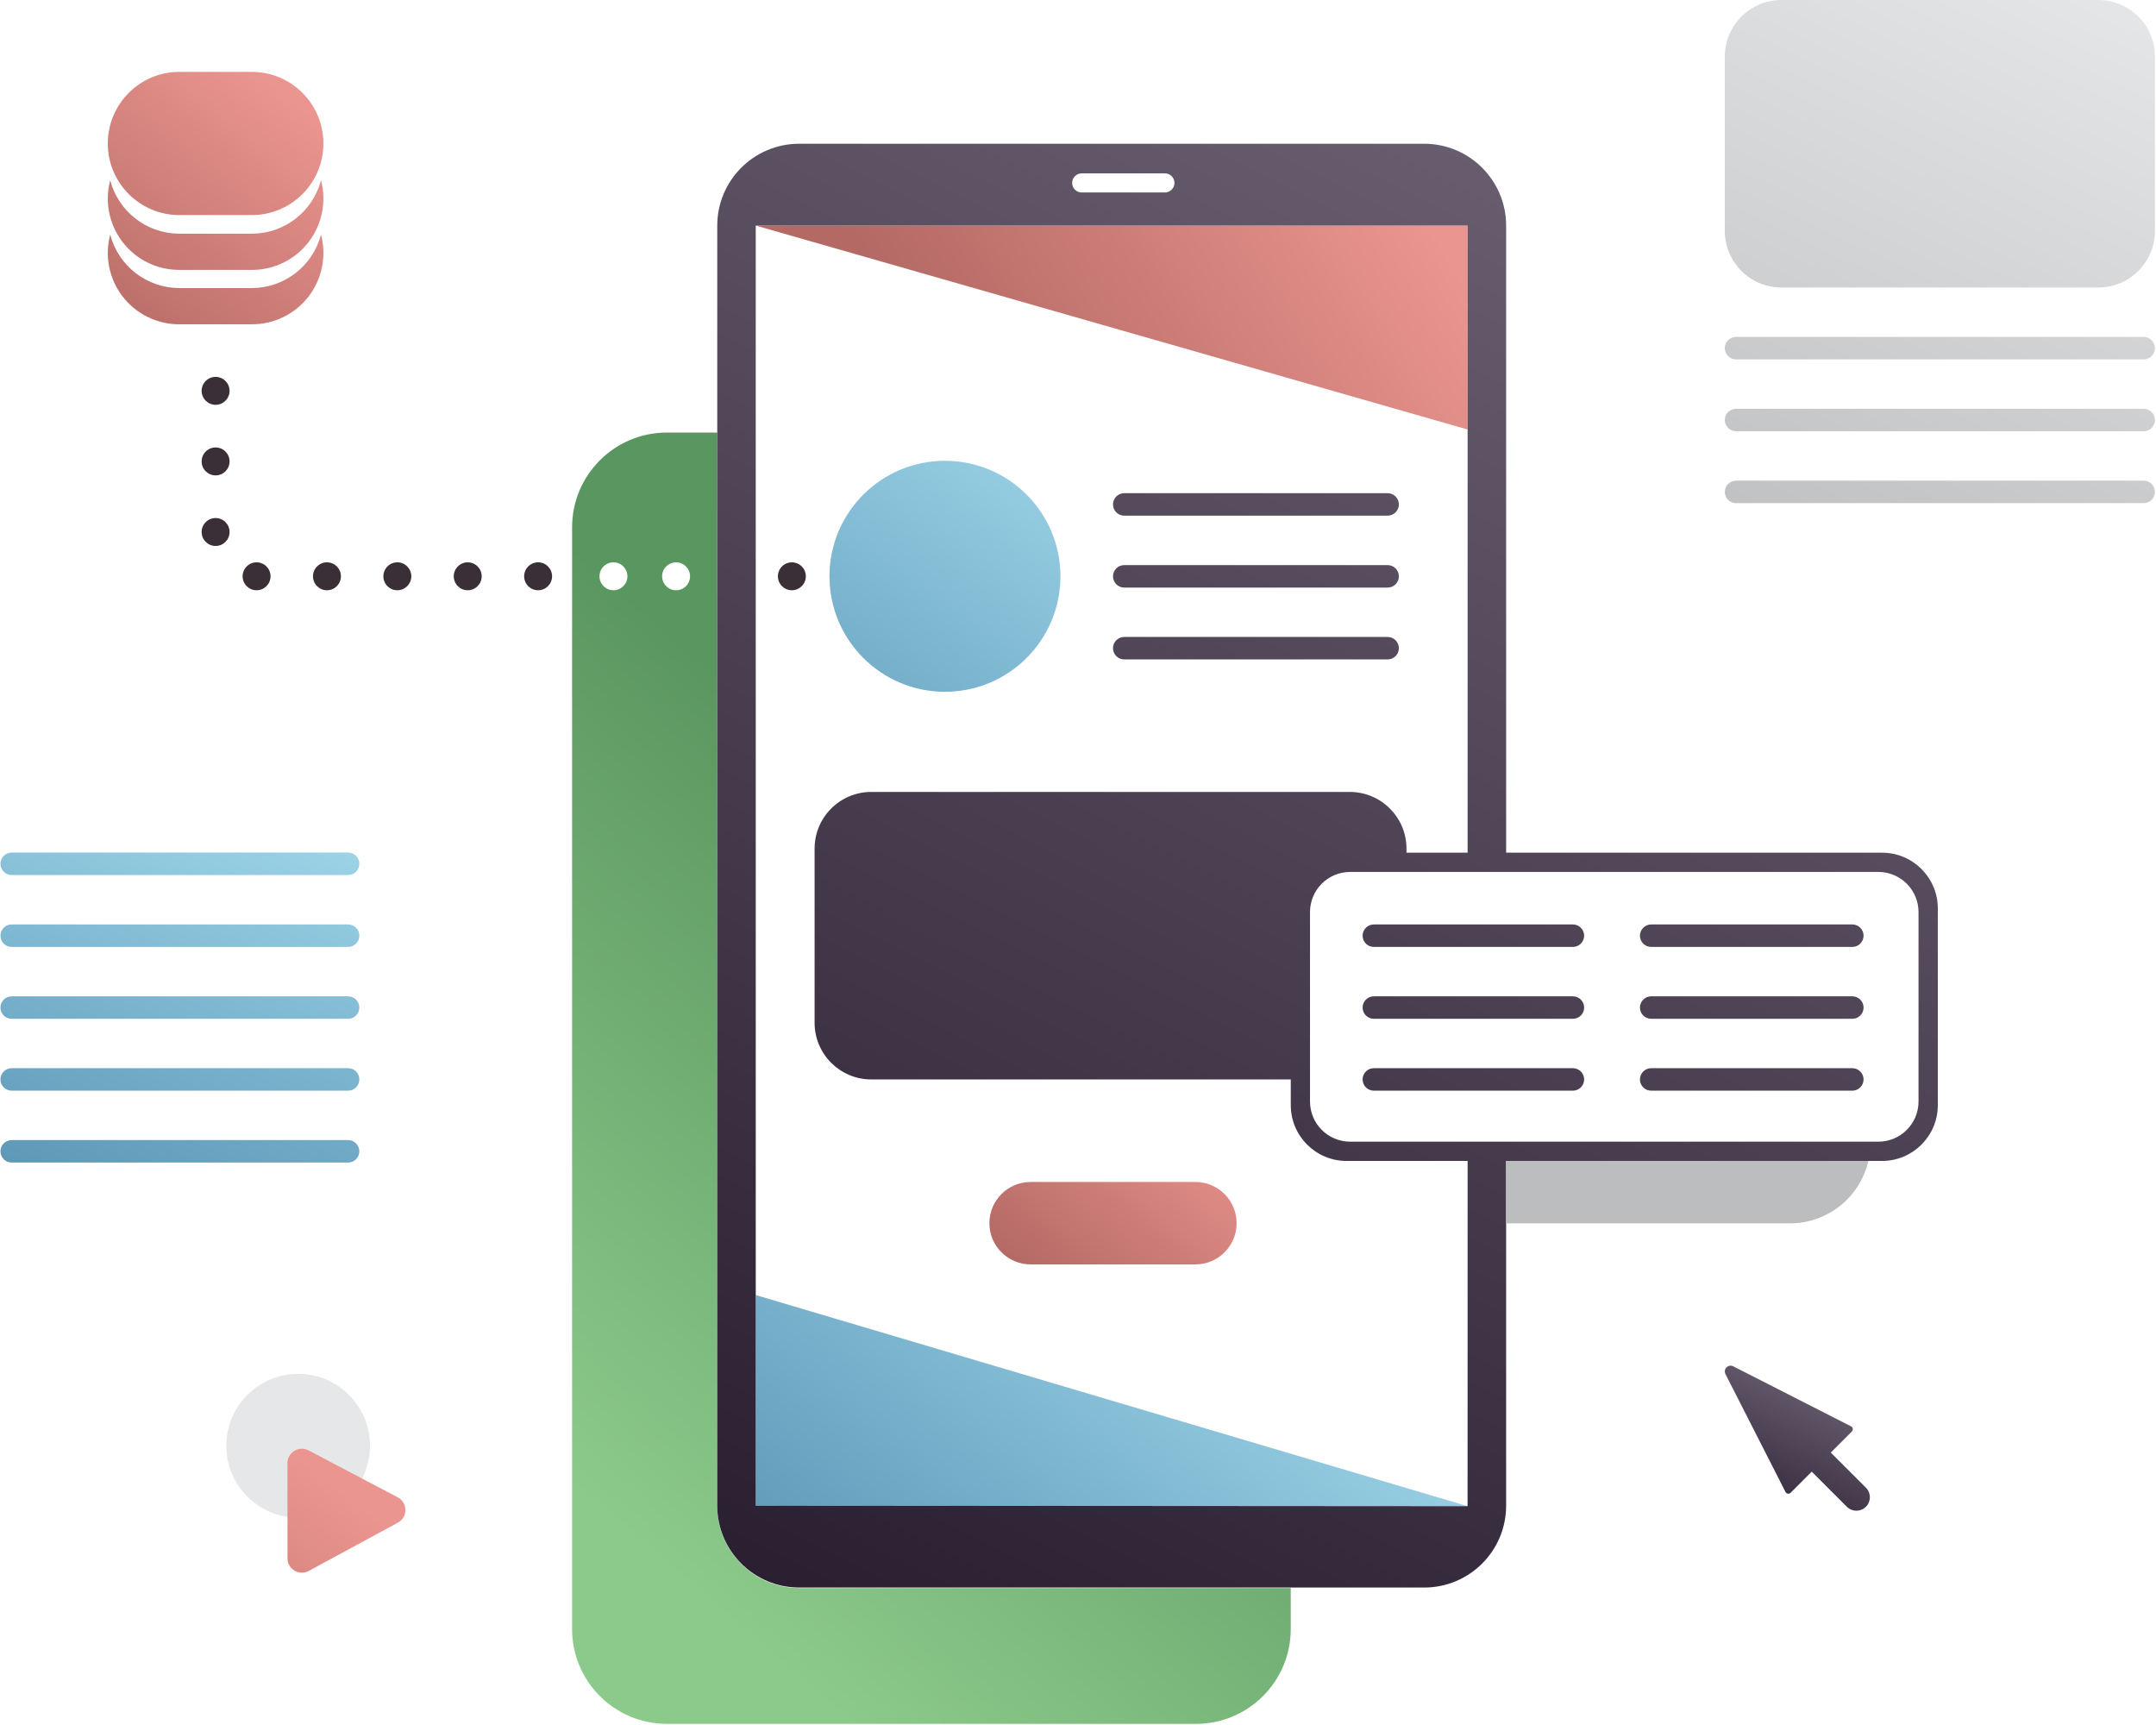
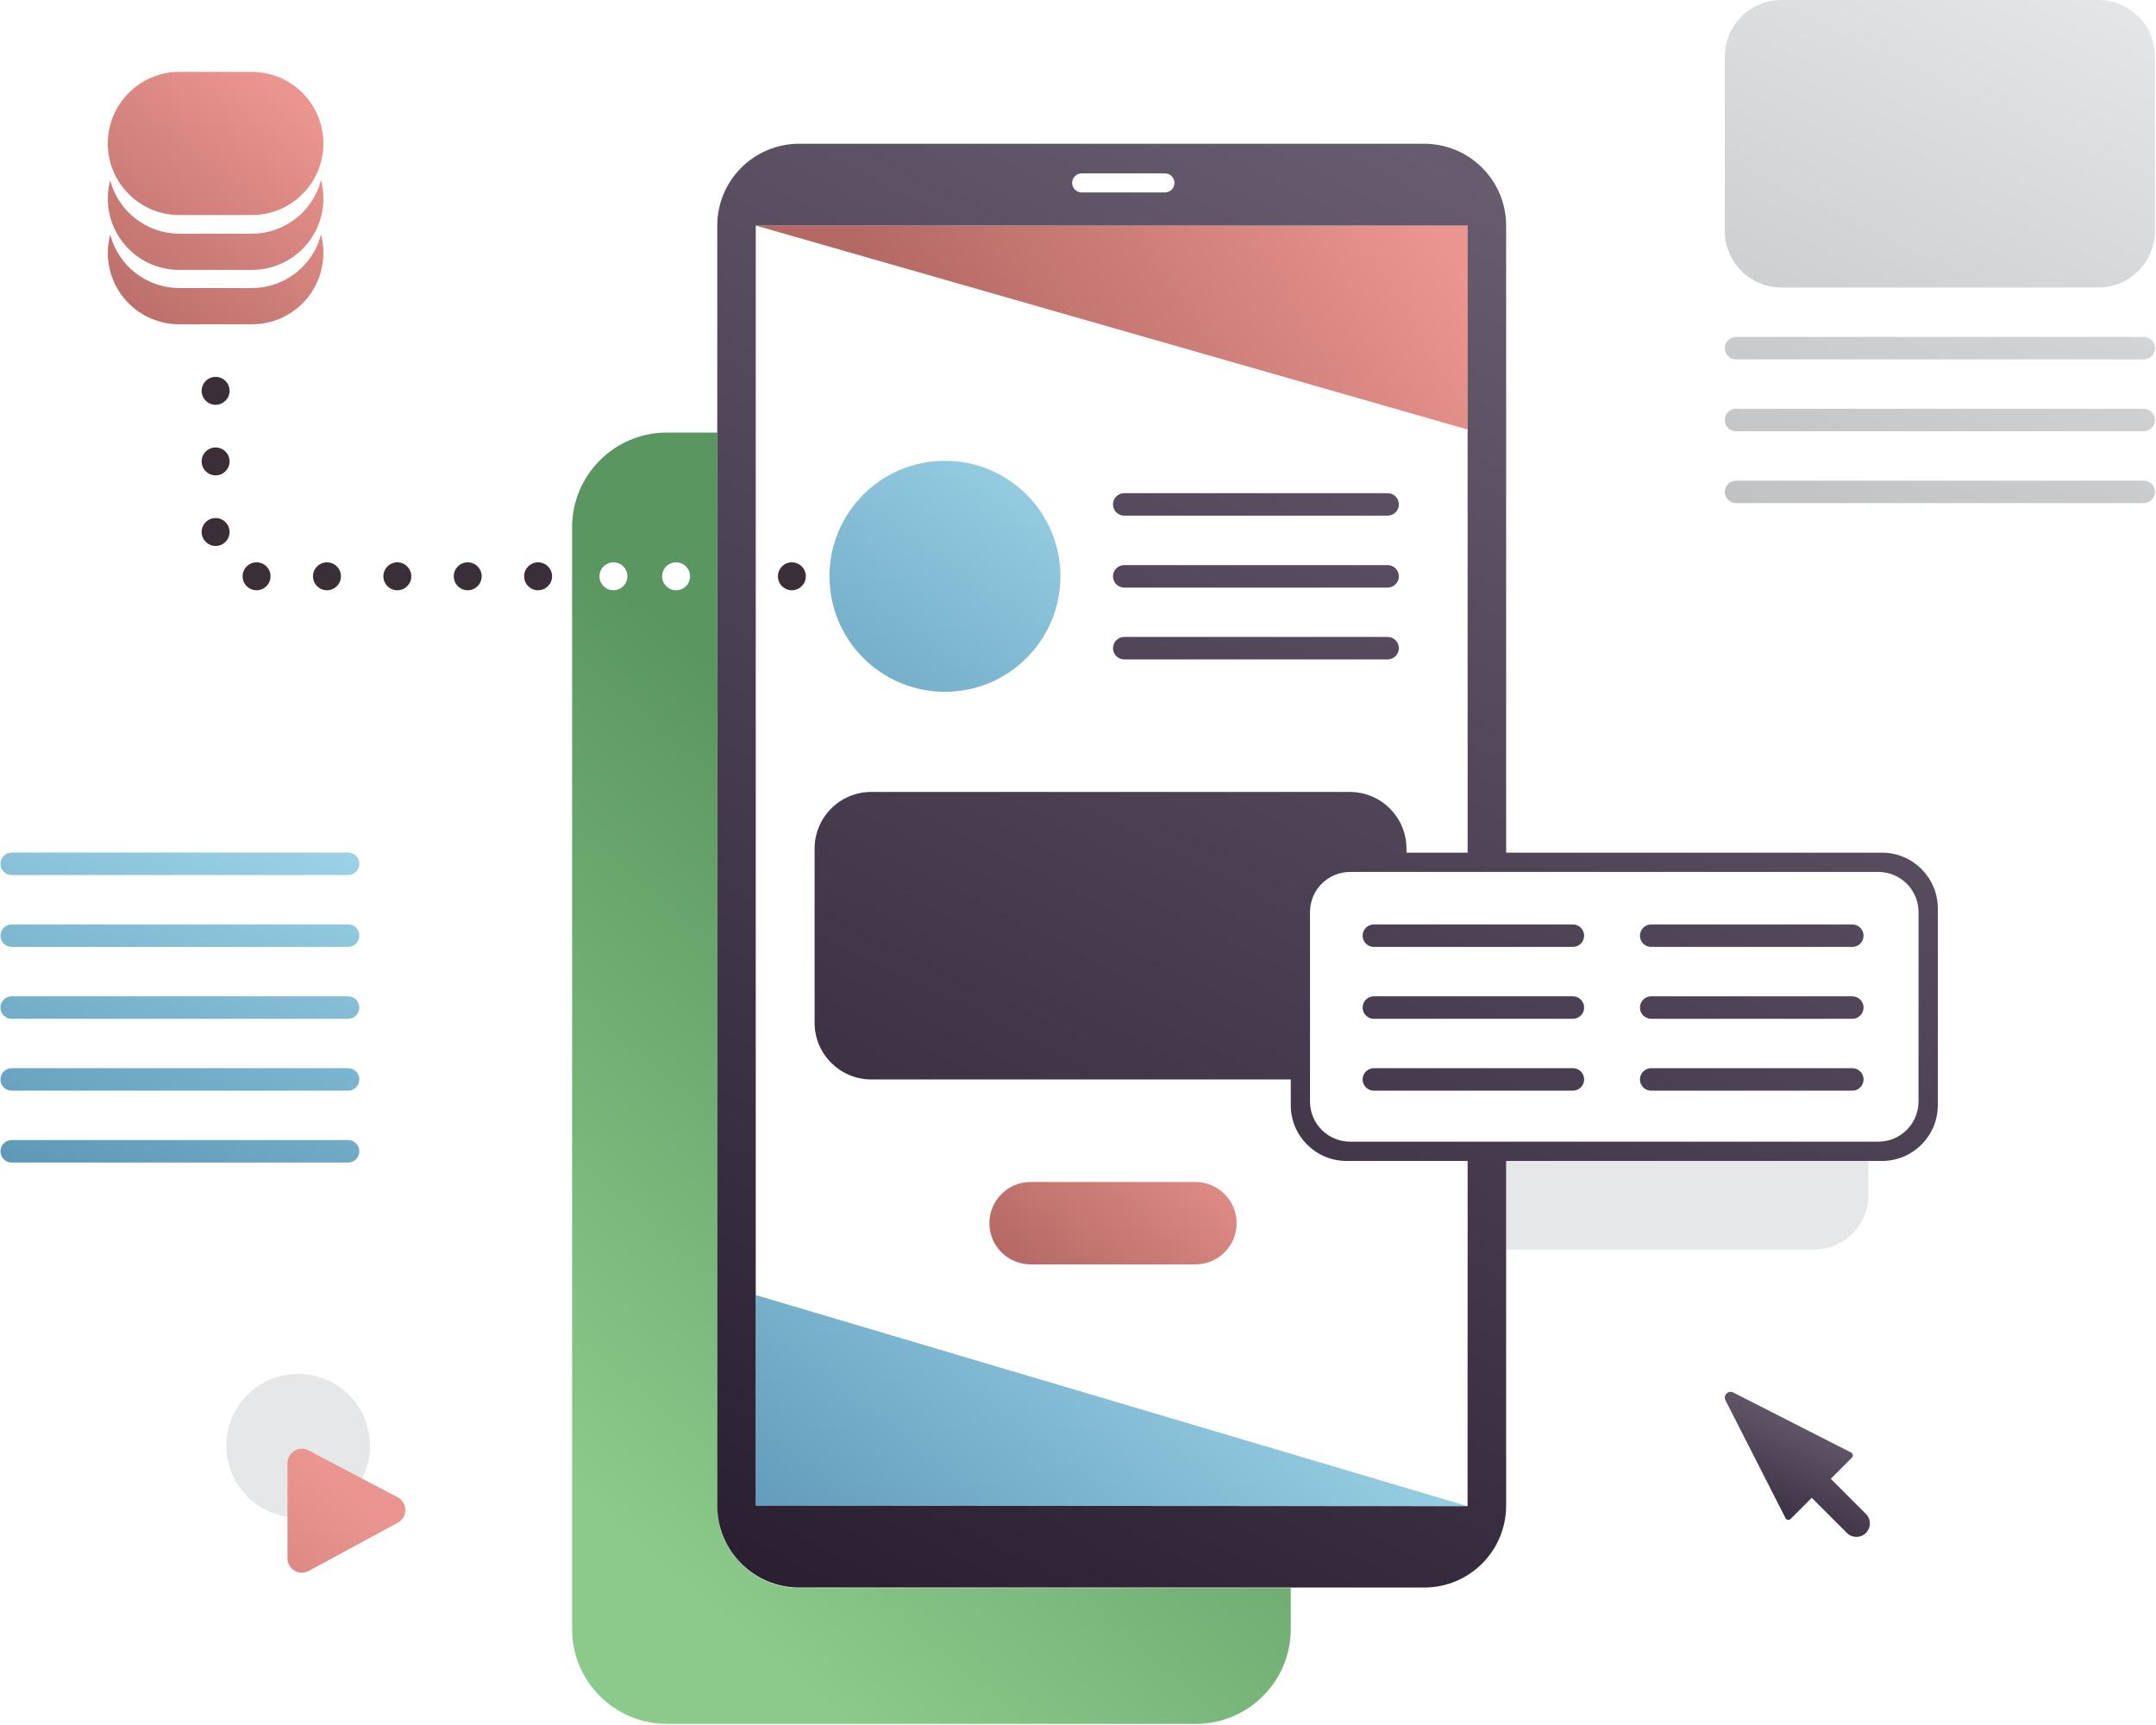
<svg xmlns="http://www.w3.org/2000/svg" xmlns:xlink="http://www.w3.org/1999/xlink" id="Layer_1" data-name="Layer 1" viewBox="0 0 335.78 268.624">
  <defs>
-     <style>.cls-1{fill:#e6e7e8;}.cls-2{fill:url(#linear-gradient);}.cls-3{fill:url(#linear-gradient-2);}.cls-4{fill:url(#linear-gradient-3);}.cls-5{fill:url(#linear-gradient-4);}.cls-6{fill:url(#linear-gradient-5);}.cls-7{fill:url(#linear-gradient-6);}.cls-8{fill:url(#linear-gradient-7);}.cls-9{fill:url(#linear-gradient-8);}.cls-10{fill:url(#linear-gradient-9);}.cls-11{fill:#3a2f37;}.cls-12{fill:url(#linear-gradient-10);}.cls-13{fill:url(#linear-gradient-11);}.cls-14{fill:url(#linear-gradient-12);}.cls-15{fill:url(#linear-gradient-13);}.cls-16{fill:url(#linear-gradient-14);}.cls-17{fill:url(#linear-gradient-15);}.cls-18{fill:url(#linear-gradient-16);}.cls-19{fill:url(#linear-gradient-17);}.cls-20{fill:url(#linear-gradient-18);}.cls-21{fill:url(#linear-gradient-19);}.cls-22{fill:url(#linear-gradient-20);}.cls-23{fill:url(#linear-gradient-21);}.cls-24{fill:url(#linear-gradient-22);}.cls-25{fill:url(#linear-gradient-23);}.cls-26{fill:url(#linear-gradient-24);}.cls-27{fill:url(#linear-gradient-25);}.cls-28{fill:url(#linear-gradient-26);}.cls-29{fill:url(#linear-gradient-27);}.cls-30{fill:url(#linear-gradient-28);}.cls-31{fill:url(#linear-gradient-29);}.cls-32{fill:#bbbdbf;}</style>
+     <style>.cls-1{fill:#e6e7e8;}.cls-2{fill:url(#linear-gradient);}.cls-3{fill:url(#linear-gradient-2);}.cls-4{fill:url(#linear-gradient-3);}.cls-5{fill:url(#linear-gradient-4);}.cls-6{fill:url(#linear-gradient-5);}.cls-7{fill:url(#linear-gradient-6);}.cls-8{fill:url(#linear-gradient-7);}.cls-9{fill:url(#linear-gradient-8);}.cls-10{fill:url(#linear-gradient-9);}.cls-11{fill:#3a2f37;}.cls-12{fill:url(#linear-gradient-10);}.cls-13{fill:url(#linear-gradient-11);}.cls-14{fill:url(#linear-gradient-12);}.cls-15{fill:url(#linear-gradient-13);}.cls-16{fill:url(#linear-gradient-14);}.cls-17{fill:url(#linear-gradient-15);}.cls-18{fill:url(#linear-gradient-16);}.cls-19{fill:url(#linear-gradient-17);}.cls-20{fill:url(#linear-gradient-18);}.cls-21{fill:url(#linear-gradient-19);}.cls-22{fill:url(#linear-gradient-20);}.cls-23{fill:url(#linear-gradient-21);}.cls-24{fill:url(#linear-gradient-22);}.cls-25{fill:url(#linear-gradient-23);}.cls-26{fill:url(#linear-gradient-24);}.cls-27{fill:url(#linear-gradient-25);}.cls-28{fill:url(#linear-gradient-26);}.cls-29{fill:url(#linear-gradient-27);}.cls-30{fill:url(#linear-gradient-28);}.cls-31{fill:url(#linear-gradient-29);}</style>
    <linearGradient id="linear-gradient" x1="-4.253" y1="212.751" x2="33.008" y2="122.414" gradientUnits="userSpaceOnUse">
      <stop offset="0" stop-color="#4b87aa" />
      <stop offset="0.997" stop-color="#9cd3e7" />
    </linearGradient>
    <linearGradient id="linear-gradient-2" x1="0.551" y1="212.299" x2="37.811" y2="121.961" xlink:href="#linear-gradient" />
    <linearGradient id="linear-gradient-3" x1="5.354" y1="211.846" x2="42.615" y2="121.509" xlink:href="#linear-gradient" />
    <linearGradient id="linear-gradient-4" x1="10.157" y1="211.393" x2="47.418" y2="121.056" xlink:href="#linear-gradient" />
    <linearGradient id="linear-gradient-5" x1="14.961" y1="210.94" x2="52.221" y2="120.603" xlink:href="#linear-gradient" />
    <linearGradient id="linear-gradient-6" x1="318.498" y1="-12.399" x2="266.34" y2="98.374" gradientUnits="userSpaceOnUse">
      <stop offset="0.022" stop-color="#e6e7e8" />
      <stop offset="1" stop-color="#bbbdbf" />
    </linearGradient>
    <linearGradient id="linear-gradient-7" x1="334.064" y1="-13.631" x2="279.273" y2="102.734" xlink:href="#linear-gradient-6" />
    <linearGradient id="linear-gradient-8" x1="339.176" y1="-13.295" x2="284.385" y2="103.071" xlink:href="#linear-gradient-6" />
    <linearGradient id="linear-gradient-9" x1="344.287" y1="-12.958" x2="289.497" y2="103.407" xlink:href="#linear-gradient-6" />
    <linearGradient id="linear-gradient-10" x1="11.466" y1="50.426" x2="41.631" y2="12.114" gradientUnits="userSpaceOnUse">
      <stop offset="0" stop-color="#b46964" />
      <stop offset="1" stop-color="#eb9590" />
    </linearGradient>
    <linearGradient id="linear-gradient-11" x1="15.985" y1="53.984" x2="46.15" y2="15.672" xlink:href="#linear-gradient-10" />
    <linearGradient id="linear-gradient-12" x1="20.101" y1="57.224" x2="50.266" y2="18.912" xlink:href="#linear-gradient-10" />
    <linearGradient id="linear-gradient-13" x1="18.825" y1="276.112" x2="53.536" y2="232.025" xlink:href="#linear-gradient-10" />
    <linearGradient id="linear-gradient-14" x1="163.496" y1="202.064" x2="189.267" y2="171.745" xlink:href="#linear-gradient-10" />
    <linearGradient id="linear-gradient-15" x1="162.349" y1="147.895" x2="89.688" y2="232.005" gradientUnits="userSpaceOnUse">
      <stop offset="0" stop-color="#5a965f" />
      <stop offset="1" stop-color="#8cca8b" />
    </linearGradient>
    <linearGradient id="linear-gradient-16" x1="106.853" y1="146.937" x2="163.66" y2="66.35" xlink:href="#linear-gradient" />
    <linearGradient id="linear-gradient-17" x1="151.353" y1="65.139" x2="215.428" y2="23.568" xlink:href="#linear-gradient-10" />
    <linearGradient id="linear-gradient-18" x1="125.73" y1="279.128" x2="190.999" y2="195.122" xlink:href="#linear-gradient" />
    <linearGradient id="linear-gradient-19" x1="104.344" y1="258.237" x2="232.051" y2="6.788" gradientUnits="userSpaceOnUse">
      <stop offset="0" stop-color="#261b2d" />
      <stop offset="1" stop-color="#6c6173" />
    </linearGradient>
    <linearGradient id="linear-gradient-20" x1="108.863" y1="260.532" x2="236.57" y2="9.083" xlink:href="#linear-gradient-19" />
    <linearGradient id="linear-gradient-21" x1="113.382" y1="262.827" x2="241.088" y2="11.378" xlink:href="#linear-gradient-19" />
    <linearGradient id="linear-gradient-22" x1="158.379" y1="285.68" x2="286.085" y2="34.231" xlink:href="#linear-gradient-19" />
    <linearGradient id="linear-gradient-23" x1="162.898" y1="287.975" x2="290.604" y2="36.526" xlink:href="#linear-gradient-19" />
    <linearGradient id="linear-gradient-24" x1="167.417" y1="290.27" x2="295.123" y2="38.821" xlink:href="#linear-gradient-19" />
    <linearGradient id="linear-gradient-25" x1="192.844" y1="303.184" x2="320.55" y2="51.735" xlink:href="#linear-gradient-19" />
    <linearGradient id="linear-gradient-26" x1="197.363" y1="305.479" x2="325.069" y2="54.03" xlink:href="#linear-gradient-19" />
    <linearGradient id="linear-gradient-27" x1="201.881" y1="307.774" x2="329.588" y2="56.325" xlink:href="#linear-gradient-19" />
    <linearGradient id="linear-gradient-28" x1="123.132" y1="267.779" x2="250.838" y2="16.33" xlink:href="#linear-gradient-19" />
-     <linearGradient id="linear-gradient-29" x1="272.218" y1="239.96" x2="284.108" y2="214.529" xlink:href="#linear-gradient-19" />
+     <linearGradient id="linear-gradient-29" x1="272.218" y1="244.043" x2="284.108" y2="218.612" xlink:href="#linear-gradient-19" />
  </defs>
+   <path class="cls-1" d="M234.569,180.787h56.415a0,0,0,0,1,0,0v5.333a8.459,8.459,0,0,1-8.459,8.459H234.569a0,0,0,0,1,0,0V180.787A0,0,0,0,1,234.569,180.787Z" />
  <rect class="cls-1" x="35.242" y="213.946" width="22.385" height="22.385" rx="11.193" />
  <path class="cls-2" d="M1.819,136.266H54.213a1.75,1.75,0,0,0,0-3.5H1.819a1.75,1.75,0,1,0,0,3.5Z" />
  <path class="cls-3" d="M54.213,143.959H1.819a1.75,1.75,0,1,0,0,3.5H54.213a1.75,1.75,0,0,0,0-3.5Z" />
  <path class="cls-4" d="M54.213,155.152H1.819a1.75,1.75,0,1,0,0,3.5H54.213a1.75,1.75,0,0,0,0-3.5Z" />
  <path class="cls-5" d="M54.213,166.344H1.819a1.75,1.75,0,1,0,0,3.5H54.213a1.75,1.75,0,0,0,0-3.5Z" />
  <path class="cls-6" d="M54.213,177.537H1.819a1.75,1.75,0,1,0,0,3.5H54.213a1.75,1.75,0,0,0,0-3.5Z" />
  <rect class="cls-7" x="268.624" width="66.991" height="44.771" rx="8.818" />
  <path class="cls-8" d="M333.865,52.463H270.374a1.75,1.75,0,0,0,0,3.5h63.491a1.75,1.75,0,0,0,0-3.5Z" />
  <path class="cls-9" d="M333.865,63.656H270.374a1.75,1.75,0,1,0,0,3.5h63.491a1.75,1.75,0,0,0,0-3.5Z" />
  <path class="cls-10" d="M333.865,74.849H270.374a1.75,1.75,0,0,0,0,3.5h63.491a1.75,1.75,0,0,0,0-3.5Z" />
  <circle class="cls-11" cx="33.578" cy="60.863" r="2.175" />
  <circle class="cls-11" cx="72.844" cy="89.743" r="2.175" />
  <circle class="cls-11" cx="83.806" cy="89.743" r="2.175" />
  <circle class="cls-11" cx="123.327" cy="89.743" r="2.175" />
  <circle class="cls-11" cx="61.882" cy="89.743" r="2.175" />
  <circle class="cls-11" cx="50.921" cy="89.743" r="2.175" />
  <circle class="cls-11" cx="39.959" cy="89.743" r="2.175" />
  <circle class="cls-11" cx="33.578" cy="82.846" r="2.175" />
  <circle class="cls-11" cx="33.578" cy="71.854" r="2.175" />
  <path class="cls-12" d="M27.939,11.193H39.218A11.149,11.149,0,0,1,50.367,22.342v0a11.15,11.15,0,0,1-11.15,11.15H27.938A11.149,11.149,0,0,1,16.789,22.342v0a11.15,11.15,0,0,1,11.15-11.15Z" />
  <path class="cls-13" d="M27.939,42.03H39.217A11.11,11.11,0,0,0,49.993,28.061a11.143,11.143,0,0,1-10.776,8.33H27.939a11.143,11.143,0,0,1-10.776-8.33A11.11,11.11,0,0,0,27.939,42.03Z" />
  <path class="cls-14" d="M39.217,44.858H27.939a11.143,11.143,0,0,1-10.776-8.33A11.11,11.11,0,0,0,27.939,50.5H39.217A11.11,11.11,0,0,0,49.993,36.528,11.143,11.143,0,0,1,39.217,44.858Z" />
  <path class="cls-15" d="M54.609,241.1l-6.536,3.535a2.238,2.238,0,0,1-3.3-1.968V227.839a2.237,2.237,0,0,1,3.279-1.98l13.892,7.309a2.238,2.238,0,0,1,.022,3.949Z" />
  <rect class="cls-16" x="154.091" y="184.063" width="38.502" height="12.834" rx="6.417" />
  <path class="cls-17" d="M124.45,247.292a12.757,12.757,0,0,1-12.743-12.743V67.36h-7.845A14.761,14.761,0,0,0,89.1,82.121V253.684a14.762,14.762,0,0,0,14.761,14.762h82.4a14.762,14.762,0,0,0,14.762-14.762v-6.392ZM95.541,91.918a2.175,2.175,0,1,1,2.175-2.175A2.175,2.175,0,0,1,95.541,91.918Zm9.754,0a2.175,2.175,0,1,1,2.175-2.175A2.175,2.175,0,0,1,105.3,91.918Z" />
  <circle class="cls-18" cx="147.17" cy="89.743" r="17.985" />
  <polyline class="cls-19" points="228.569 35.128 228.569 66.883 117.707 35.128" />
  <polyline class="cls-20" points="117.707 234.339 117.707 201.672 228.569 234.549 117.707 234.475" />
  <path class="cls-21" d="M175.092,80.3h41.021a1.75,1.75,0,0,0,0-3.5H175.092a1.75,1.75,0,0,0,0,3.5Z" />
  <path class="cls-22" d="M175.092,91.5h41.021a1.75,1.75,0,0,0,0-3.5H175.092a1.75,1.75,0,1,0,0,3.5Z" />
  <path class="cls-23" d="M175.092,102.688h41.021a1.75,1.75,0,0,0,0-3.5H175.092a1.75,1.75,0,0,0,0,3.5Z" />
  <path class="cls-24" d="M244.966,143.959h-31a1.75,1.75,0,1,0,0,3.5h31a1.75,1.75,0,0,0,0-3.5Z" />
  <path class="cls-25" d="M244.966,155.151h-31a1.75,1.75,0,1,0,0,3.5h31a1.75,1.75,0,0,0,0-3.5Z" />
  <path class="cls-26" d="M244.966,166.344h-31a1.75,1.75,0,1,0,0,3.5h31a1.75,1.75,0,0,0,0-3.5Z" />
  <path class="cls-27" d="M288.486,143.959H257.158a1.75,1.75,0,0,0,0,3.5h31.328a1.75,1.75,0,0,0,0-3.5Z" />
  <path class="cls-28" d="M288.486,155.151H257.158a1.75,1.75,0,0,0,0,3.5h31.328a1.75,1.75,0,0,0,0-3.5Z" />
  <path class="cls-29" d="M288.486,166.344H257.158a1.75,1.75,0,0,0,0,3.5h31.328a1.75,1.75,0,0,0,0-3.5Z" />
  <path class="cls-30" d="M293.112,132.784H234.569V35.128a12.758,12.758,0,0,0-12.743-12.743H124.45a12.757,12.757,0,0,0-12.743,12.743V234.475a12.757,12.757,0,0,0,12.743,12.743h97.376a12.757,12.757,0,0,0,12.743-12.743V180.787h58.543A8.687,8.687,0,0,0,301.8,172.1V141.47A8.686,8.686,0,0,0,293.112,132.784ZM168.464,27h12.963a1.486,1.486,0,1,1,0,2.972H168.464a1.486,1.486,0,1,1,0-2.972Zm60.1,207.546-110.862-.074V35.128H228.569v97.656h-9.521v-.634a8.826,8.826,0,0,0-8.827-8.826H135.693a8.827,8.827,0,0,0-8.827,8.827v27.116a8.827,8.827,0,0,0,8.827,8.827h65.335V172.1a8.686,8.686,0,0,0,8.686,8.687h18.855Zm70.23-63.013a6.251,6.251,0,0,1-6.251,6.251h-82.27a6.251,6.251,0,0,1-6.25-6.251v-29.5a6.25,6.25,0,0,1,6.25-6.25h82.27a6.251,6.251,0,0,1,6.251,6.25Z" />
-   <path class="cls-31" d="M290.6,231.665,285.13,226.2l3.287-3.287a.5.5,0,0,0-.126-.795l-18.342-9.345a.9.9,0,0,0-1.217,1.216l9.345,18.343a.5.5,0,0,0,.8.126l3.286-3.287,5.469,5.469a2.1,2.1,0,0,0,2.971-2.971Z" />
-   <path class="cls-32" d="M234.569,180.787v9.718h44.214a12.525,12.525,0,0,0,12.2-9.718Z" />
+   <path class="cls-31" d="M290.6,235.748l-5.469-5.469,3.287-3.287a.5.5,0,0,0-.126-.8l-18.342-9.345a.9.9,0,0,0-1.217,1.217l9.345,18.343a.5.5,0,0,0,.8.126l3.286-3.287,5.469,5.469a2.1,2.1,0,0,0,2.971-2.971Z" />
</svg>
